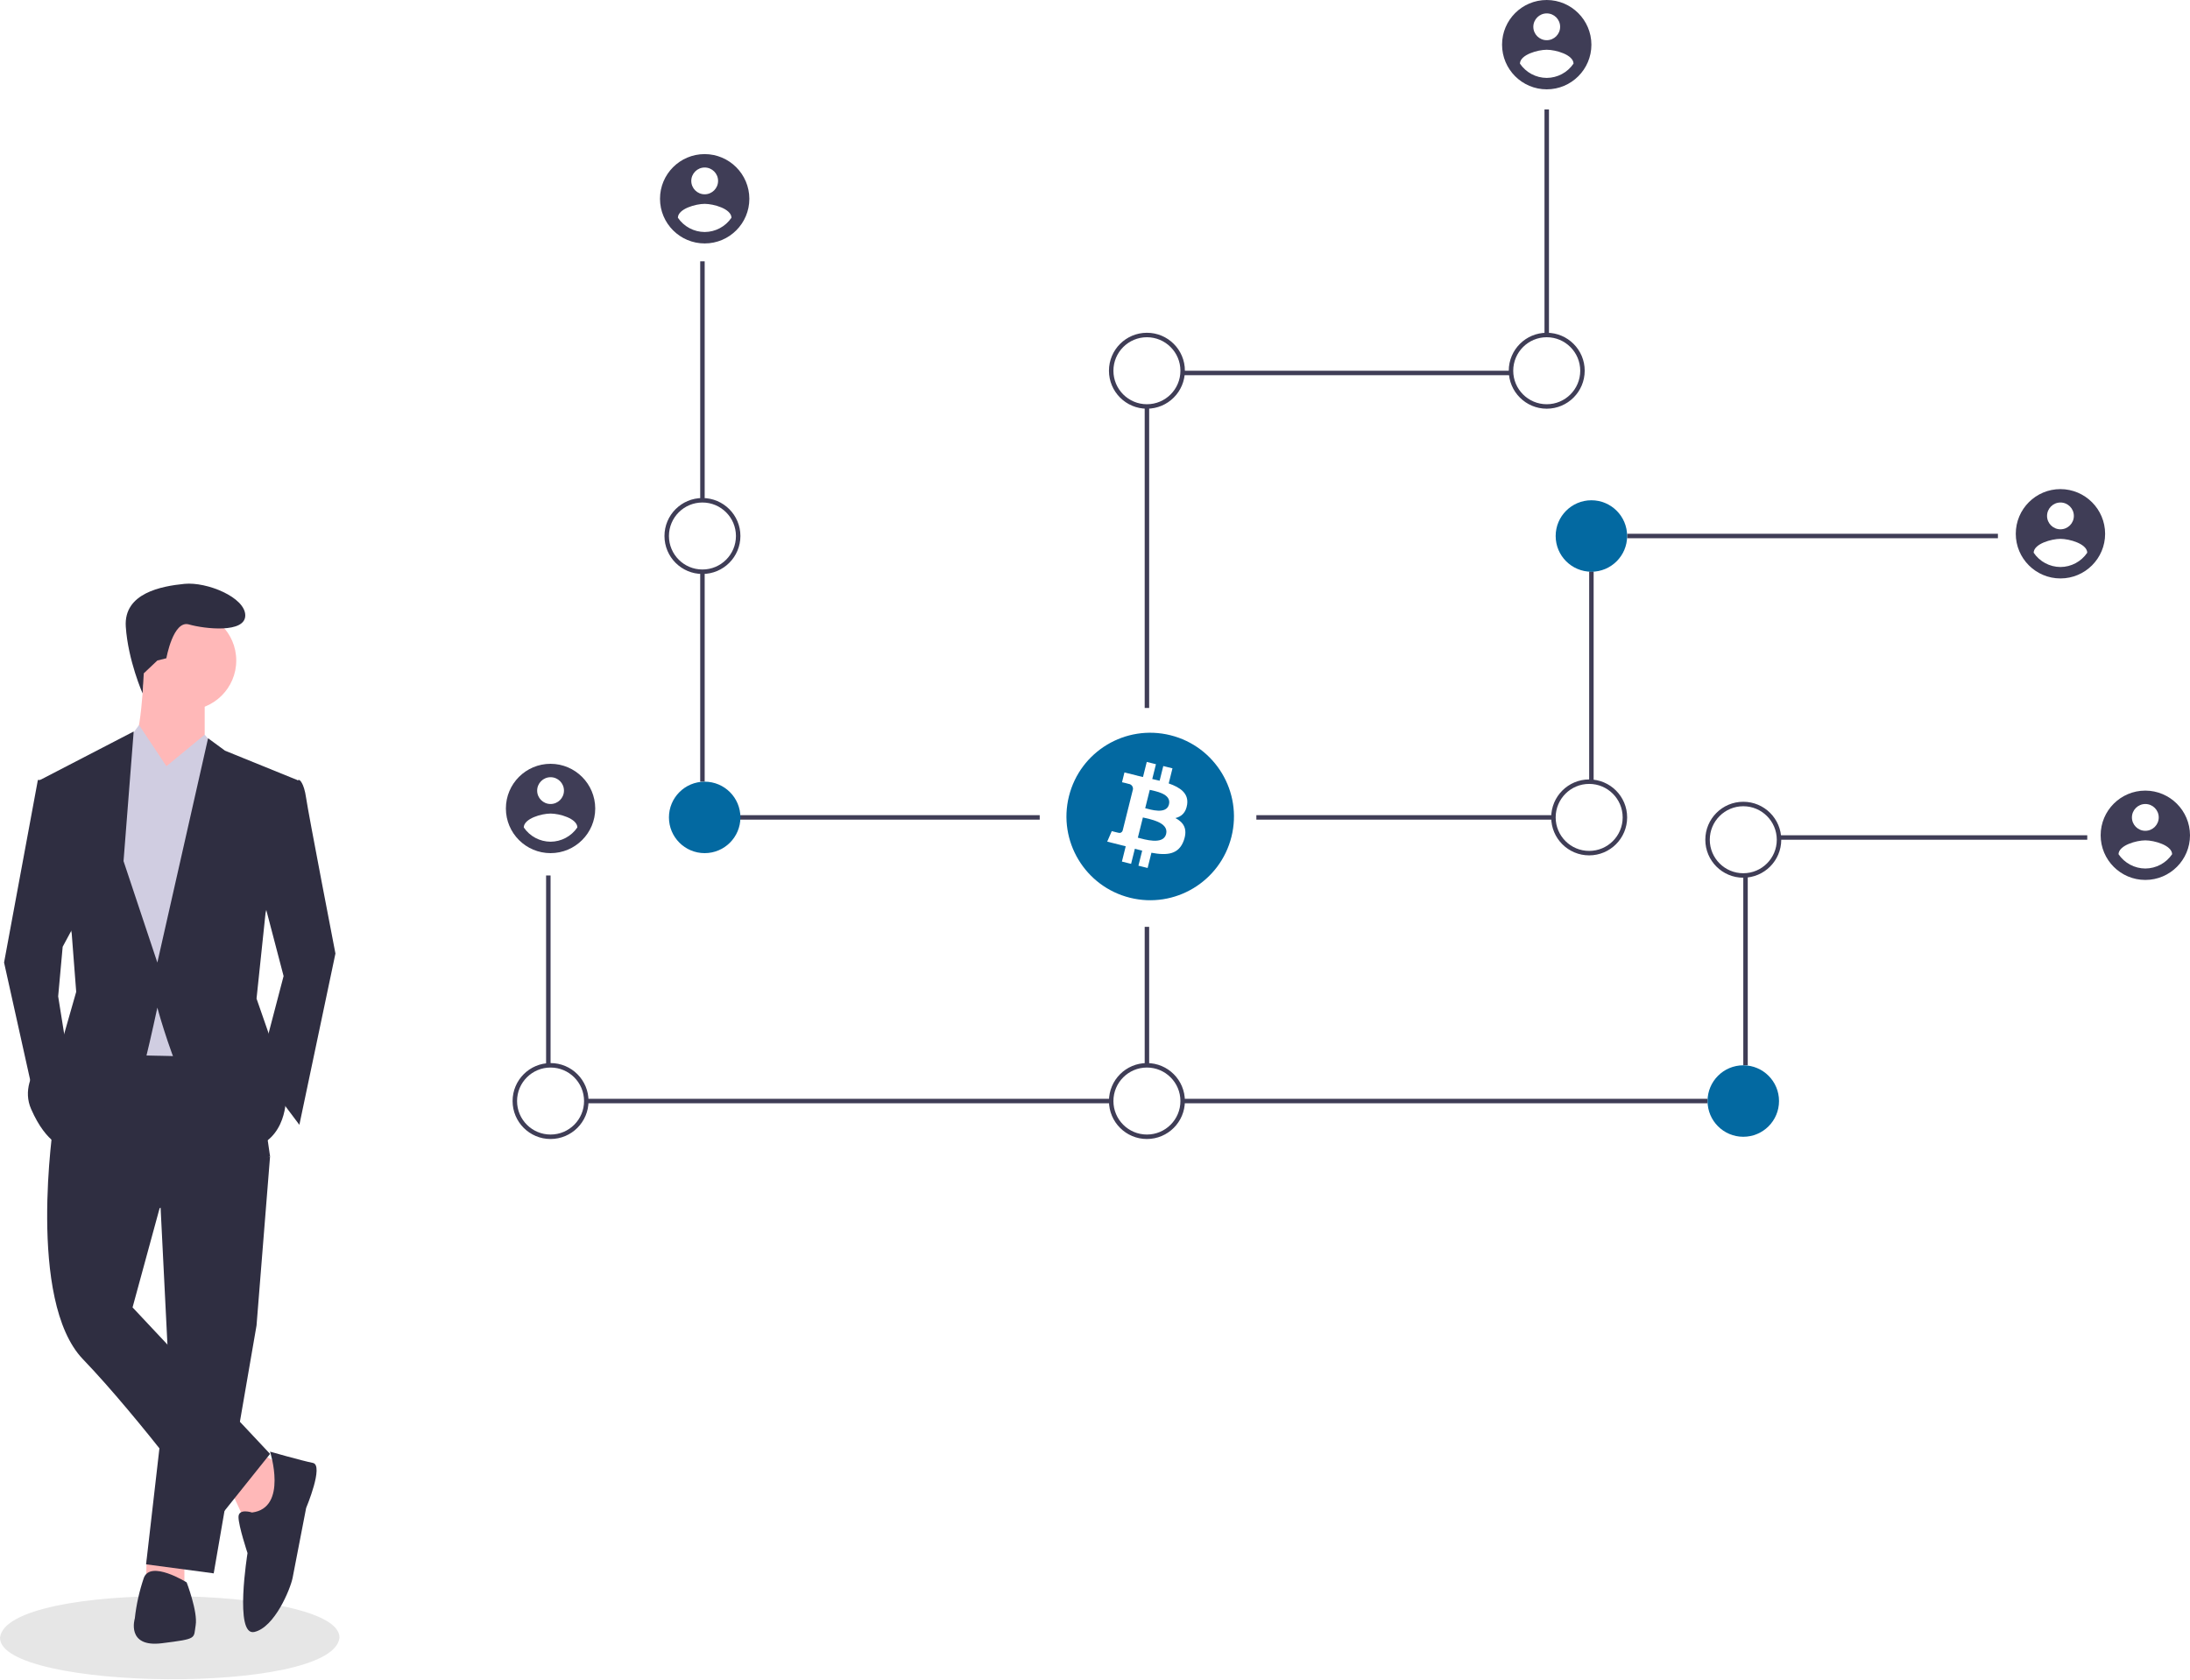
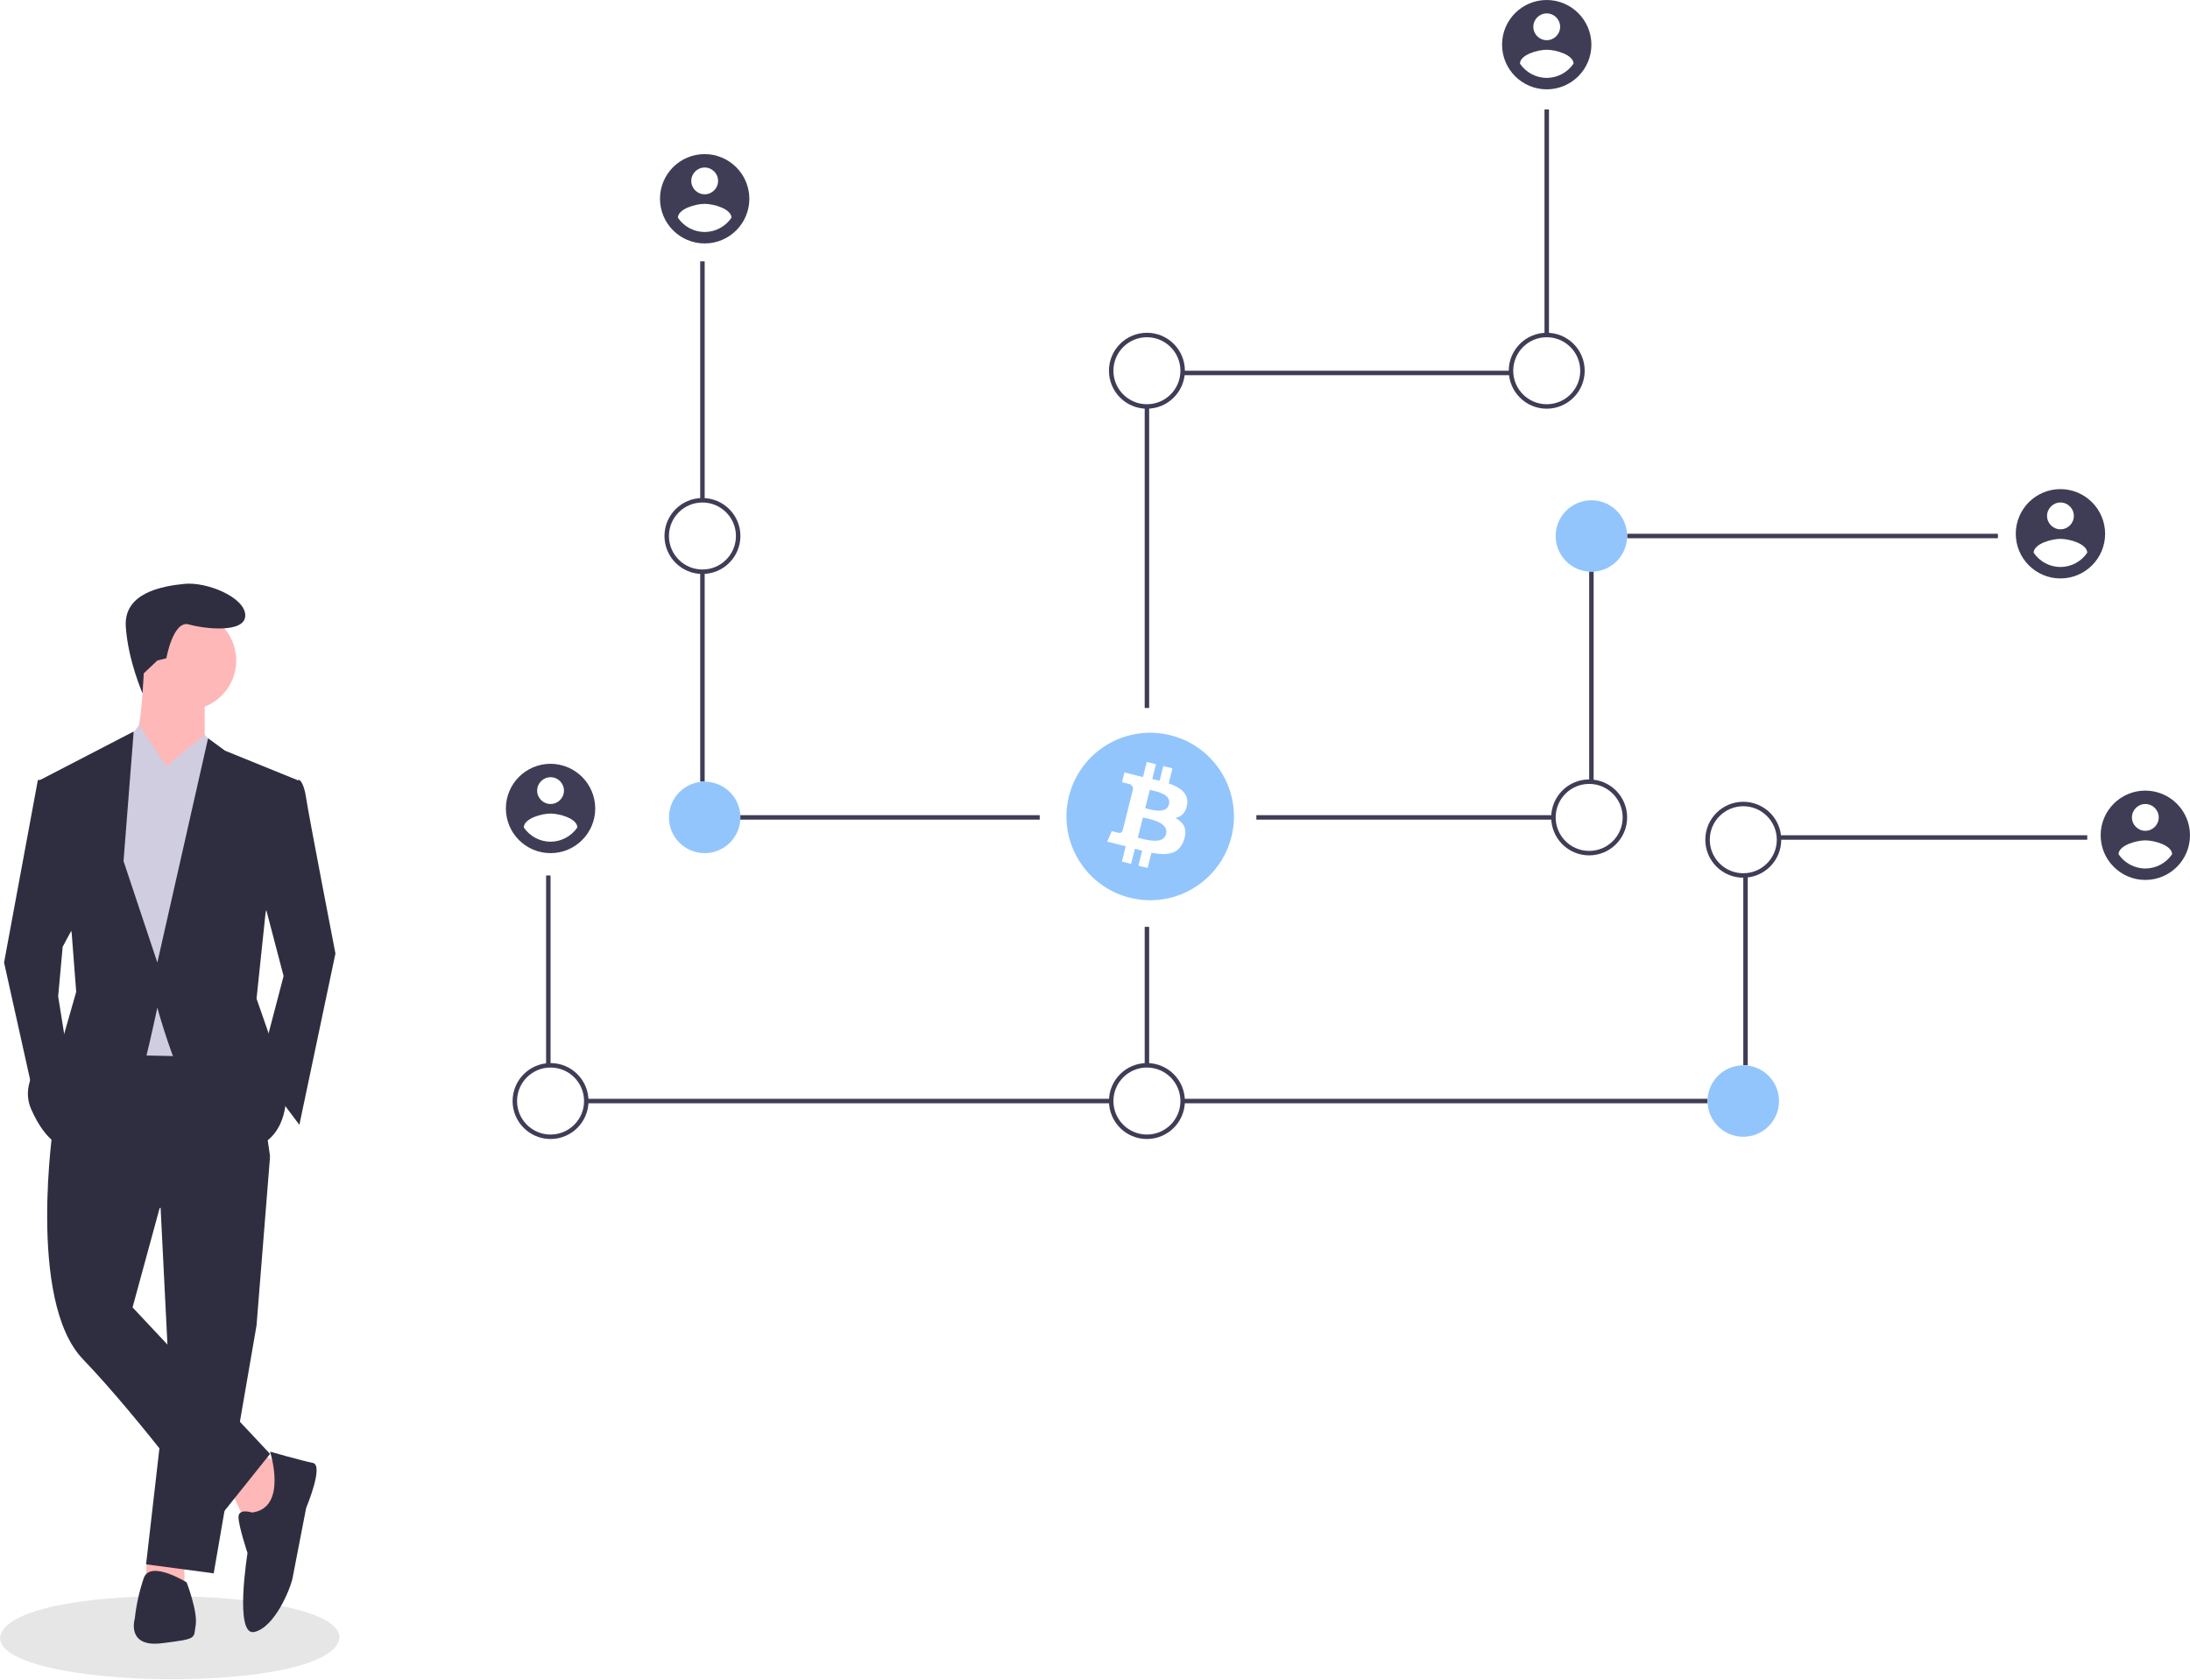
<svg xmlns="http://www.w3.org/2000/svg" data-name="Layer 1" width="980.494" height="751.895" viewBox="0 0 980.494 751.895">
  <rect x="313.494" y="117" width="2" height="107" fill="#3f3d56" />
  <rect x="313.494" y="255.85" width="2" height="94.149" fill="#3f3d56" />
  <rect x="310.494" y="365" width="155" height="2" fill="#3f3d56" />
  <rect x="244.494" y="392" width="2" height="85" fill="#3f3d56" />
  <rect x="262.494" y="492" width="235" height="2" fill="#3f3d56" />
  <path d="M623.247,551.052" transform="translate(-109.7531 -74.05234)" fill="none" stroke="#3f3d56" stroke-miterlimit="10" stroke-width="2" />
  <path d="M623.247,469.052" transform="translate(-109.7531 -74.05234)" fill="none" stroke="#3f3d56" stroke-miterlimit="10" stroke-width="2" />
  <rect x="691.494" y="49" width="2" height="101" fill="#3f3d56" />
  <rect x="529.46" y="166" width="147.034" height="2" fill="#3f3d56" />
  <rect x="512.494" y="182" width="2" height="135" fill="#3f3d56" />
  <path d="M424.247,331.052a17,17,0,1,1,17-17A17.019,17.019,0,0,1,424.247,331.052Zm0-32a15,15,0,1,0,15,15A15.017,15.017,0,0,0,424.247,299.052Z" transform="translate(-109.7531 -74.05234)" fill="#3f3d56" />
  <path d="M356.247,584.052a17,17,0,1,1,17-17A17.019,17.019,0,0,1,356.247,584.052Zm0-32a15,15,0,1,0,15,15A15.017,15.017,0,0,0,356.247,552.052Z" transform="translate(-109.7531 -74.05234)" fill="#3f3d56" />
-   <circle cx="315.494" cy="366" r="16" fill="#0369a1" />
+   <circle cx="315.494" cy="366" r="16" fill="#93c5fd" />
  <rect x="728.494" y="239" width="166" height="2" fill="#3f3d56" />
  <rect x="711.494" y="255.85" width="2" height="94.149" fill="#3f3d56" />
  <rect x="562.494" y="365" width="133" height="2" fill="#3f3d56" />
  <rect x="796.494" y="374" width="138" height="2" fill="#3f3d56" />
  <rect x="780.494" y="392" width="2" height="85" fill="#3f3d56" />
  <rect x="529.494" y="492" width="235" height="2" fill="#3f3d56" />
  <rect x="512.494" y="415" width="2" height="62" fill="#3f3d56" />
-   <circle cx="712.494" cy="240" r="16" fill="#0369a1" />
+   <circle cx="712.494" cy="240" r="16" fill="#93c5fd" />
  <path d="M802.247,257.052a17,17,0,1,1,17-17A17.019,17.019,0,0,1,802.247,257.052Zm0-32a15,15,0,1,0,15,15A15.017,15.017,0,0,0,802.247,225.052Z" transform="translate(-109.7531 -74.05234)" fill="#3f3d56" />
  <path d="M623.247,257.052a17,17,0,1,1,17-17A17.019,17.019,0,0,1,623.247,257.052Zm0-32a15,15,0,1,0,15,15A15.017,15.017,0,0,0,623.247,225.052Z" transform="translate(-109.7531 -74.05234)" fill="#3f3d56" />
  <path d="M890.247,467.052a17,17,0,1,1,17-17A17.019,17.019,0,0,1,890.247,467.052Zm0-32a15,15,0,1,0,15,15A15.017,15.017,0,0,0,890.247,435.052Z" transform="translate(-109.7531 -74.05234)" fill="#3f3d56" />
-   <circle cx="780.494" cy="493" r="16" fill="#0369a1" />
+   <circle cx="780.494" cy="493" r="16" fill="#93c5fd" />
  <path d="M623.247,584.052a17,17,0,1,1,17-17A17.019,17.019,0,0,1,623.247,584.052Zm0-32a15,15,0,1,0,15,15A15.017,15.017,0,0,0,623.247,552.052Z" transform="translate(-109.7531 -74.05234)" fill="#3f3d56" />
  <path d="M821.247,457.052a17,17,0,1,1,17-17A17.019,17.019,0,0,1,821.247,457.052Zm0-32a15,15,0,1,0,15,15A15.017,15.017,0,0,0,821.247,425.052Z" transform="translate(-109.7531 -74.05234)" fill="#3f3d56" />
  <path d="M356.247,416.052a20,20,0,1,0,20,20A20.059,20.059,0,0,0,356.247,416.052Zm0,6a6,6,0,1,1-6,6,6.02,6.02,0,0,1,6-6Zm0,28.885a14.57,14.57,0,0,1-12-6.404c.096-4,8-6.202,12-6.202s11.904,2.202,12,6.202a14.594,14.594,0,0,1-12,6.404Z" transform="translate(-109.7531 -74.05234)" fill="#3f3d56" />
  <path d="M425.247,143.052a20,20,0,1,0,20,20A20.059,20.059,0,0,0,425.247,143.052Zm0,6a6,6,0,1,1-6,6,6.02,6.02,0,0,1,6-6Zm0,28.885a14.57,14.57,0,0,1-12-6.404c.096-4,8-6.202,12-6.202s11.904,2.202,12,6.202a14.594,14.594,0,0,1-12,6.404Z" transform="translate(-109.7531 -74.05234)" fill="#3f3d56" />
  <path d="M802.247,74.052a20,20,0,1,0,20,20A20.059,20.059,0,0,0,802.247,74.052Zm0,6a6,6,0,1,1-6,6,6.02,6.02,0,0,1,6-6Zm0,28.885a14.57,14.57,0,0,1-12-6.404c.096-4,8-6.202,12-6.202s11.904,2.202,12,6.202a14.594,14.594,0,0,1-12,6.404Z" transform="translate(-109.7531 -74.05234)" fill="#3f3d56" />
  <path d="M1032.247,293.052a20,20,0,1,0,20,20A20.059,20.059,0,0,0,1032.247,293.052Zm0,6a6,6,0,1,1-6,6,6.02,6.02,0,0,1,6-6Zm0,28.885a14.57,14.57,0,0,1-12-6.404c.096-4,8-6.202,12-6.202s11.904,2.202,12,6.202a14.594,14.594,0,0,1-12,6.404Z" transform="translate(-109.7531 -74.05234)" fill="#3f3d56" />
  <path d="M1070.247,428.052a20,20,0,1,0,20,20A20.059,20.059,0,0,0,1070.247,428.052Zm0,6a6,6,0,1,1-6,6,6.02,6.02,0,0,1,6-6Zm0,28.885a14.57,14.57,0,0,1-12-6.404c.096-4,8-6.202,12-6.202s11.904,2.202,12,6.202a14.594,14.594,0,0,1-12,6.404Z" transform="translate(-109.7531 -74.05234)" fill="#3f3d56" />
-   <path d="M624.525,427.719l-2.049,8.215c2.323.579,9.483,2.941,10.643-1.708C634.328,429.379,626.848,428.298,624.525,427.719Z" transform="translate(-109.7531 -74.05234)" fill="#0369a1" />
-   <path d="M621.443,440.08l-2.26,9.058c2.789.693,11.392,3.455,12.664-1.655C633.176,442.155,624.232,440.776,621.443,440.08Z" transform="translate(-109.7531 -74.05234)" fill="#0369a1" />
-   <path d="M633.787,403.264a37.493,37.493,0,1,0,27.308,45.451A37.487,37.487,0,0,0,633.787,403.264Zm7.462,31.037c-.541,3.653-2.565,5.422-5.254,6.041,3.691,1.921,5.57,4.869,3.78,9.979-2.22,6.345-7.497,6.881-14.512,5.553l-1.703,6.824-4.115-1.025,1.68-6.733q-1.644-.407-3.279-.85l-1.686,6.764-4.11-1.026,1.703-6.836c-.961-.246-1.937-.508-2.933-.757l-5.354-1.336,2.042-4.709s3.032.807,2.991.747a1.496,1.496,0,0,0,1.885-.978l2.691-10.787c.151.037.298.073.434.108a3.496,3.496,0,0,0-.427-.137l1.919-7.701a2.189,2.189,0,0,0-1.917-2.392c.065-.044-2.988-.743-2.988-.743l1.095-4.395,5.675,1.417-.005.021c.853.212,1.732.413,2.628.617l1.686-6.757,4.112,1.025-1.652,6.625c1.104.252,2.215.506,3.297.775l1.641-6.581,4.114,1.025-1.685,6.76C638.196,426.628,641.995,429.31,641.249,434.301Z" transform="translate(-109.7531 -74.05234)" fill="#0369a1" />
+   <path d="M624.525,427.719l-2.049,8.215c2.323.579,9.483,2.941,10.643-1.708C634.328,429.379,626.848,428.298,624.525,427.719Z" transform="translate(-109.7531 -74.05234)" fill="#93c5fd" />
+   <path d="M621.443,440.08l-2.26,9.058c2.789.693,11.392,3.455,12.664-1.655C633.176,442.155,624.232,440.776,621.443,440.08Z" transform="translate(-109.7531 -74.05234)" fill="#93c5fd" />
+   <path d="M633.787,403.264a37.493,37.493,0,1,0,27.308,45.451A37.487,37.487,0,0,0,633.787,403.264Zm7.462,31.037c-.541,3.653-2.565,5.422-5.254,6.041,3.691,1.921,5.57,4.869,3.78,9.979-2.22,6.345-7.497,6.881-14.512,5.553l-1.703,6.824-4.115-1.025,1.68-6.733q-1.644-.407-3.279-.85l-1.686,6.764-4.11-1.026,1.703-6.836c-.961-.246-1.937-.508-2.933-.757l-5.354-1.336,2.042-4.709s3.032.807,2.991.747a1.496,1.496,0,0,0,1.885-.978l2.691-10.787c.151.037.298.073.434.108a3.496,3.496,0,0,0-.427-.137l1.919-7.701a2.189,2.189,0,0,0-1.917-2.392c.065-.044-2.988-.743-2.988-.743l1.095-4.395,5.675,1.417-.005.021c.853.212,1.732.413,2.628.617l1.686-6.757,4.112,1.025-1.652,6.625c1.104.252,2.215.506,3.297.775l1.641-6.581,4.114,1.025-1.685,6.76C638.196,426.628,641.995,429.31,641.249,434.301Z" transform="translate(-109.7531 -74.05234)" fill="#93c5fd" />
  <path d="M261.753,807.346c-2.845,25.876-152.226,23.704-151.999-.002C112.599,781.47,261.979,783.642,261.753,807.346Z" transform="translate(-109.7531 -74.05234)" fill="#e6e6e6" />
  <polygon points="103.754 668.156 109.81 681.276 120.911 680.267 127.976 657.054 116.874 650.999 103.754 668.156" fill="#ffb8b8" />
  <polygon points="65.642 698.373 65.403 707.516 82.56 708.525 82.56 697.424 65.642 698.373" fill="#ffb8b8" />
  <polygon points="71.458 531.908 75.495 612.647 65.403 700.451 95.68 704.488 114.856 593.472 120.911 517.778 71.458 531.908" fill="#2f2e41" />
  <path d="M133.777,576.692s-12.111,79.73,13.12,105.971,59.545,72.666,59.545,72.666l24.222-30.277L169.101,659.45l12.111-44.407,49.453-23.213-8.074-55.508-72.666-1.009Z" transform="translate(-109.7531 -74.05234)" fill="#2f2e41" />
  <circle cx="83.569" cy="295.744" r="22.203" fill="#ffb8b8" />
  <path d="M174.147,374.843s-1.009,31.287-6.055,35.324,18.166,21.194,18.166,21.194l15.139-24.222V384.935Z" transform="translate(-109.7531 -74.05234)" fill="#ffb8b8" />
  <polygon points="74.486 343.179 62.233 324.677 55.31 334.096 45.218 362.355 53.292 472.362 100.726 473.371 106.782 347.216 91.643 329.05 74.486 343.179" fill="#d0cde1" />
  <path d="M235.711,424.296l8.074-1.009s2.018,1.009,3.028,8.074,13.12,69.638,13.12,69.638l-16.148,76.703-18.166-24.222,11.102-42.388-11.102-42.388Z" transform="translate(-109.7531 -74.05234)" fill="#2f2e41" />
  <polygon points="23.015 349.234 16.959 349.234 1.821 430.983 15.95 494.566 30.079 471.353 26.042 446.122 28.061 423.919 35.126 410.798 23.015 349.234" fill="#2f2e41" />
  <path d="M222.59,751.291s-6.055-2.018-6.055,2.018,4.037,16.148,4.037,16.148-6.055,37.342,3.028,35.324,16.148-19.176,17.157-24.222,6.055-31.287,6.055-31.287,8.074-19.176,3.028-20.185-19.176-5.046-19.176-5.046S238.738,749.273,222.59,751.291Z" transform="translate(-109.7531 -74.05234)" fill="#2f2e41" />
  <path d="M193.322,782.578s-16.148-10.092-19.176-2.018a84.801,84.801,0,0,0-4.037,18.166s-4.037,13.12,12.111,11.102,14.129-2.018,15.139-8.074S193.322,782.578,193.322,782.578Z" transform="translate(-109.7531 -74.05234)" fill="#2f2e41" />
  <path d="M180.202,369.797l4.037-1.009s3.028-17.157,10.092-15.139,25.231,4.037,25.231-4.037-17.157-15.139-27.25-14.129-27.25,4.037-26.24,19.176,7.522,29.865,7.522,29.865l.526-8.976Z" transform="translate(-109.7531 -74.05234)" fill="#2f2e41" />
  <polygon points="91.643 355.29 74.486 343.179 91.643 329.05 97.6 336.197 91.643 355.29" fill="#d0cde1" />
  <polygon points="59.347 354.281 74.486 343.179 62.375 325.013 55.31 334.096 59.347 354.281" fill="#d0cde1" />
  <path d="M242.775,423.287l-32.296-13.12-7.569-5.551-22.708,100.42-15.139-45.416,4.542-58.032-41.884,21.699L141.851,491.915l2.018,26.24L137.814,539.35s-21.194,15.139-14.129,31.287,15.139,17.157,15.139,17.157,34.314-32.296,36.333-40.37,5.046-22.203,5.046-22.203,17.157,64.592,37.342,63.582,20.185-22.203,20.185-22.203l-5.046-22.203L224.609,521.183l4.037-38.351Z" transform="translate(-109.7531 -74.05234)" fill="#2f2e41" />
</svg>
